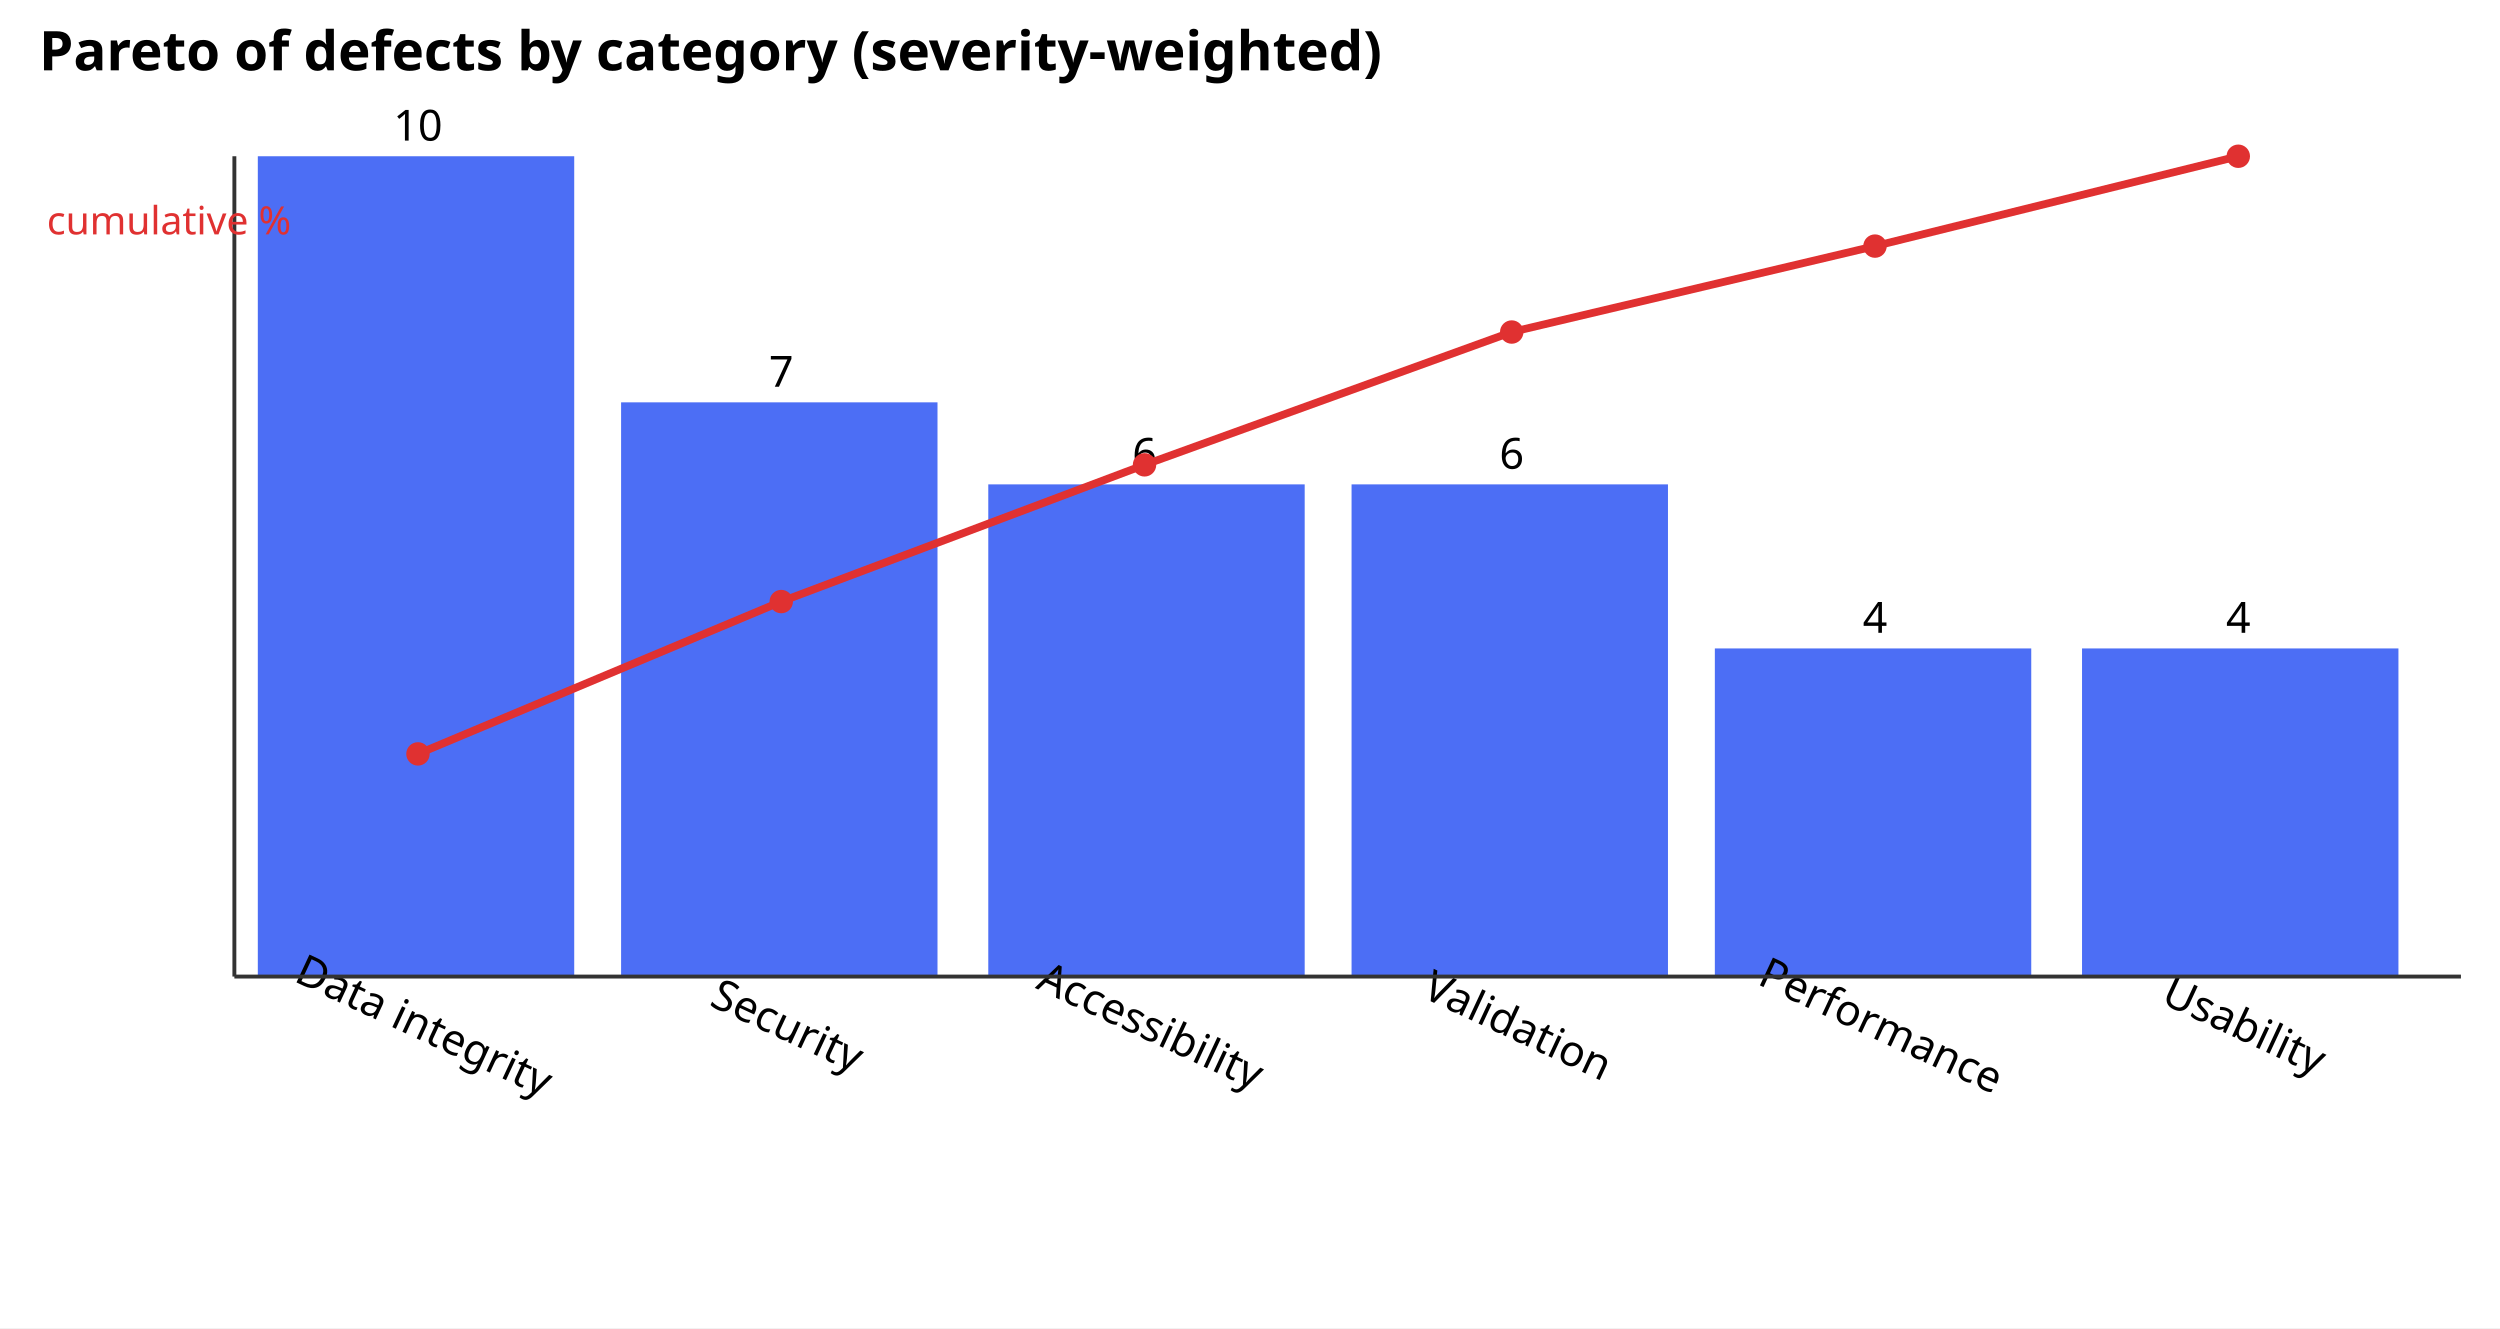
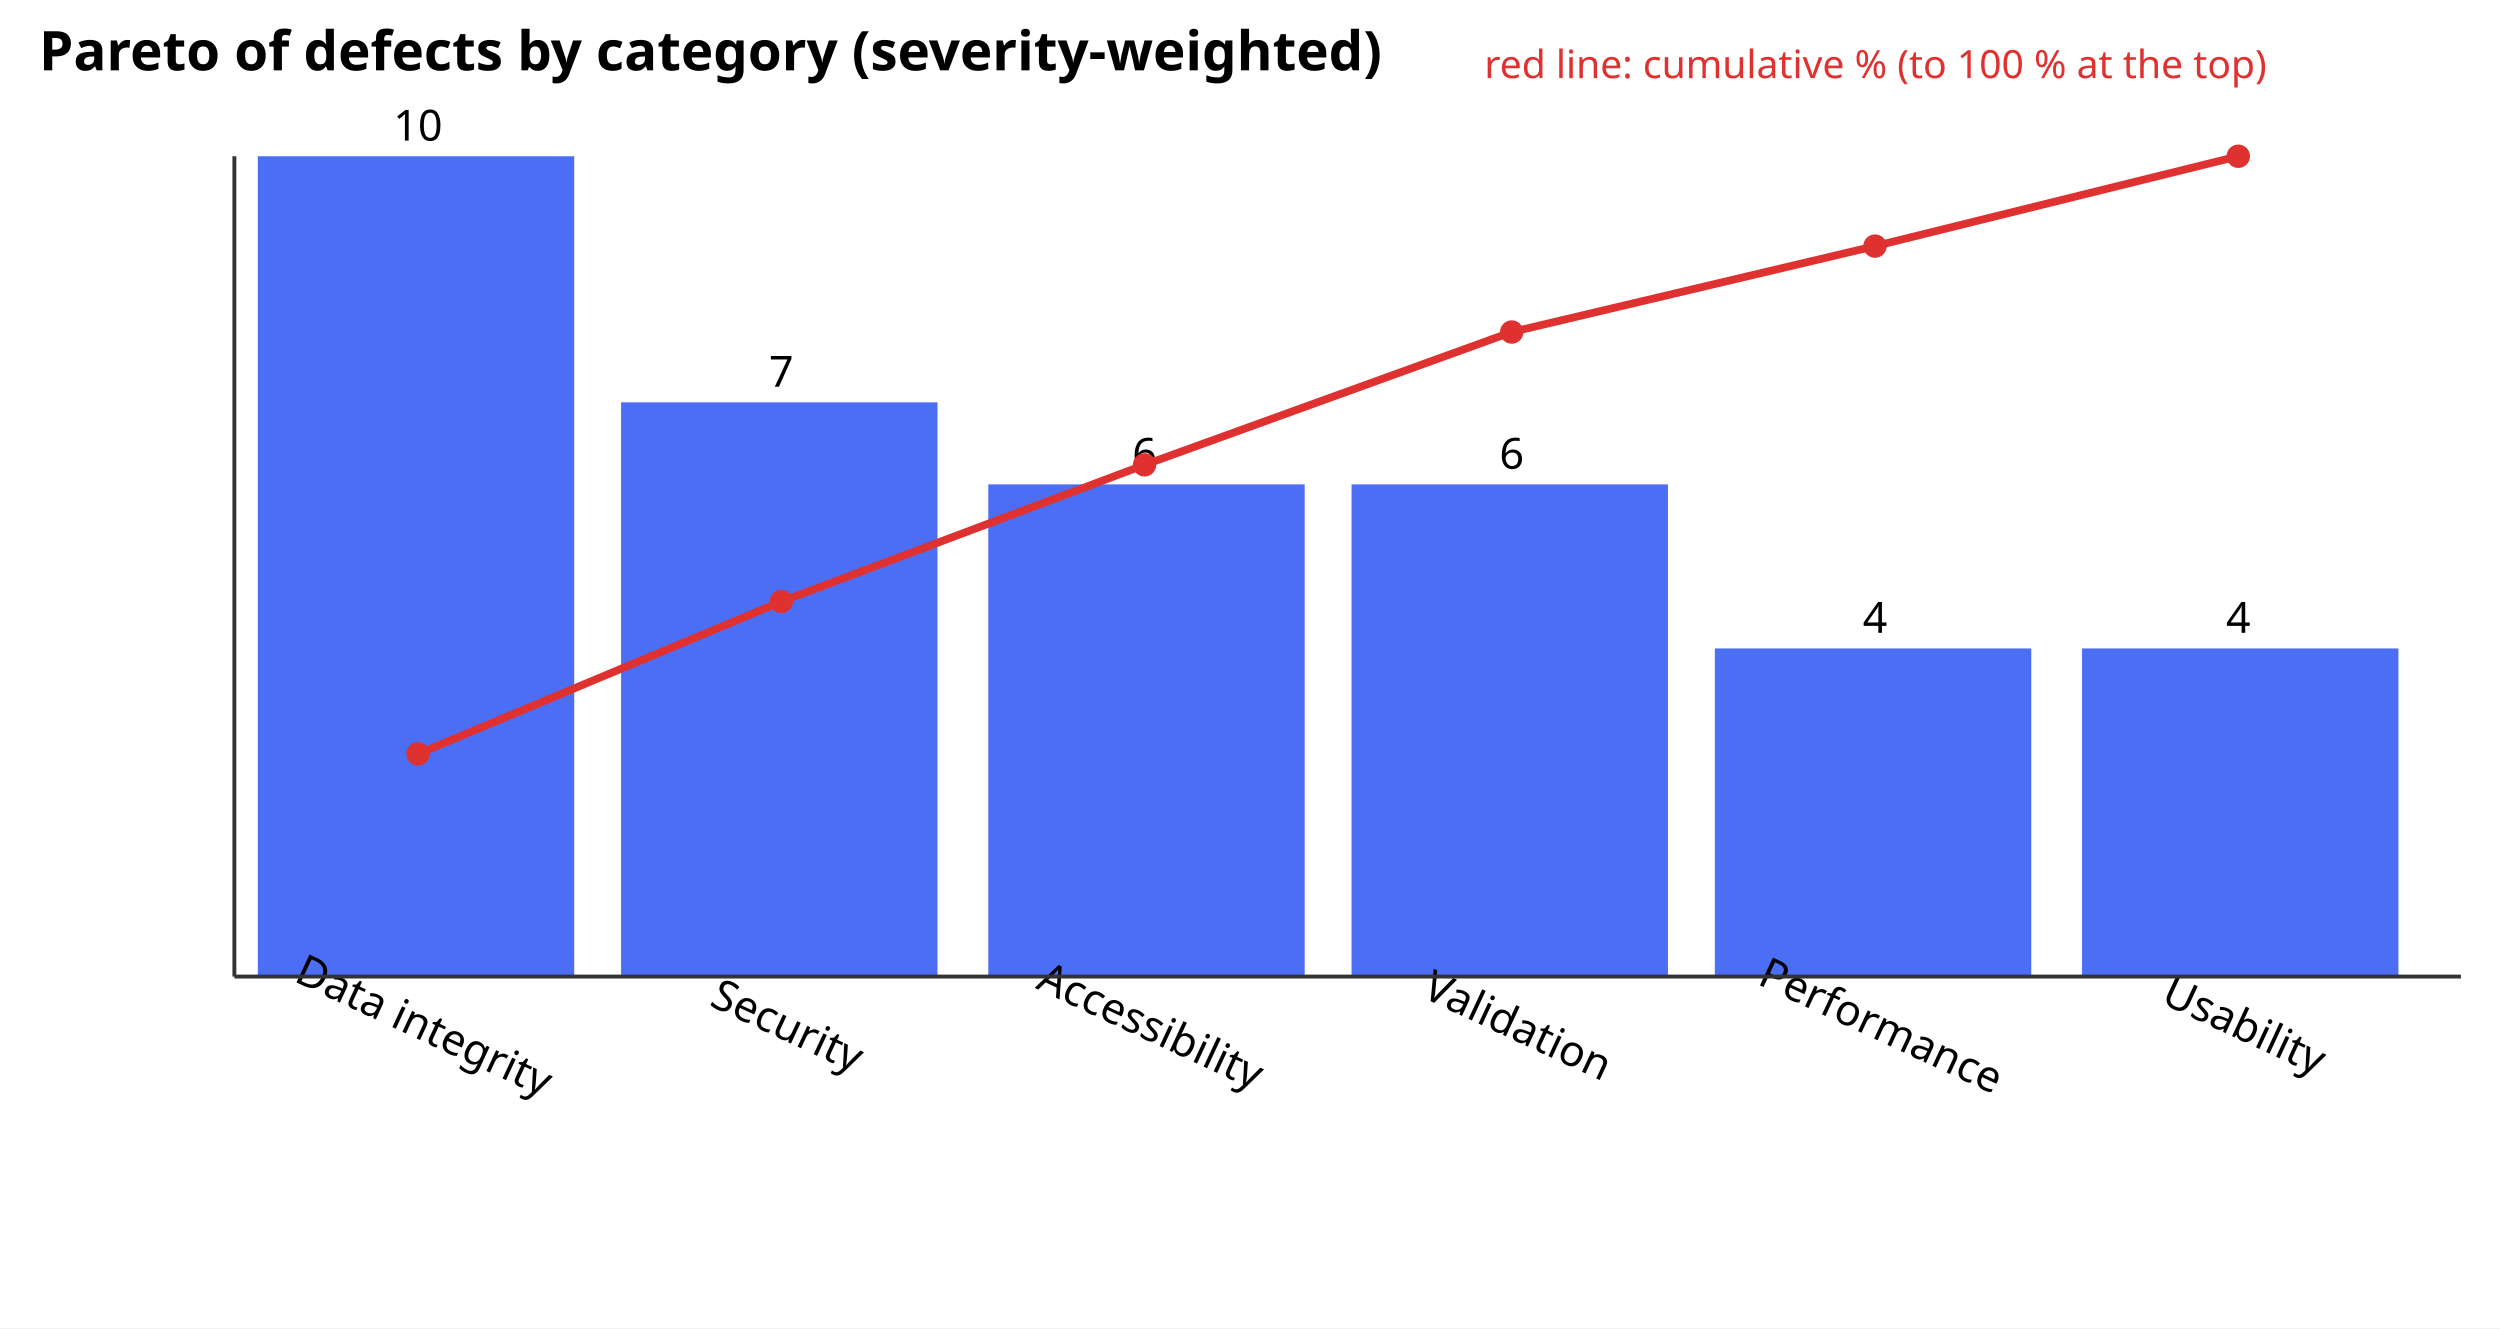
<svg xmlns="http://www.w3.org/2000/svg" width="640" height="340" font-family="sans-serif" font-size="11">
  <rect width="640" height="340" fill="white" />
  <text x="10" y="18" font-size="14" font-weight="bold">Pareto of defects by category (severity-weighted)</text>
  <rect x="66" y="40" width="81" height="210" fill="#4c6ef5" />
  <text x="107" y="36" text-anchor="middle">10</text>
  <text x="107" y="266" text-anchor="middle" transform="rotate(25 107 266)">Data integrity</text>
  <rect x="159" y="103" width="81" height="147" fill="#4c6ef5" />
  <text x="200" y="99" text-anchor="middle">7</text>
  <text x="200" y="266" text-anchor="middle" transform="rotate(25 200 266)">Security</text>
  <rect x="253" y="124" width="81" height="126" fill="#4c6ef5" />
  <text x="293" y="120" text-anchor="middle">6</text>
  <text x="293" y="266" text-anchor="middle" transform="rotate(25 293 266)">Accessibility</text>
  <rect x="346" y="124" width="81" height="126" fill="#4c6ef5" />
  <text x="387" y="120" text-anchor="middle">6</text>
  <text x="387" y="266" text-anchor="middle" transform="rotate(25 387 266)">Validation</text>
  <rect x="439" y="166" width="81" height="84" fill="#4c6ef5" />
  <text x="480" y="162" text-anchor="middle">4</text>
  <text x="480" y="266" text-anchor="middle" transform="rotate(25 480 266)">Performance</text>
  <rect x="533" y="166" width="81" height="84" fill="#4c6ef5" />
  <text x="573" y="162" text-anchor="middle">4</text>
  <text x="573" y="266" text-anchor="middle" transform="rotate(25 573 266)">Usability</text>
  <polyline fill="none" stroke="#e03131" stroke-width="2" points="107,193 200,154 293,119 387,85 480,63 573,40" />
  <circle cx="107" cy="193" r="3" fill="#e03131" />
  <circle cx="200" cy="154" r="3" fill="#e03131" />
  <circle cx="293" cy="119" r="3" fill="#e03131" />
  <circle cx="387" cy="85" r="3" fill="#e03131" />
  <circle cx="480" cy="63" r="3" fill="#e03131" />
  <circle cx="573" cy="40" r="3" fill="#e03131" />
  <line x1="60" y1="250" x2="630" y2="250" stroke="#333" />
  <line x1="60" y1="40" x2="60" y2="250" stroke="#333" />
-   <text x="12" y="60" font-size="10" fill="#e03131">cumulative %</text>
+   <text x="380" y="20" font-size="10" fill="#e03131">red line: cumulative % (to 100 % at the top)</text>
</svg>
